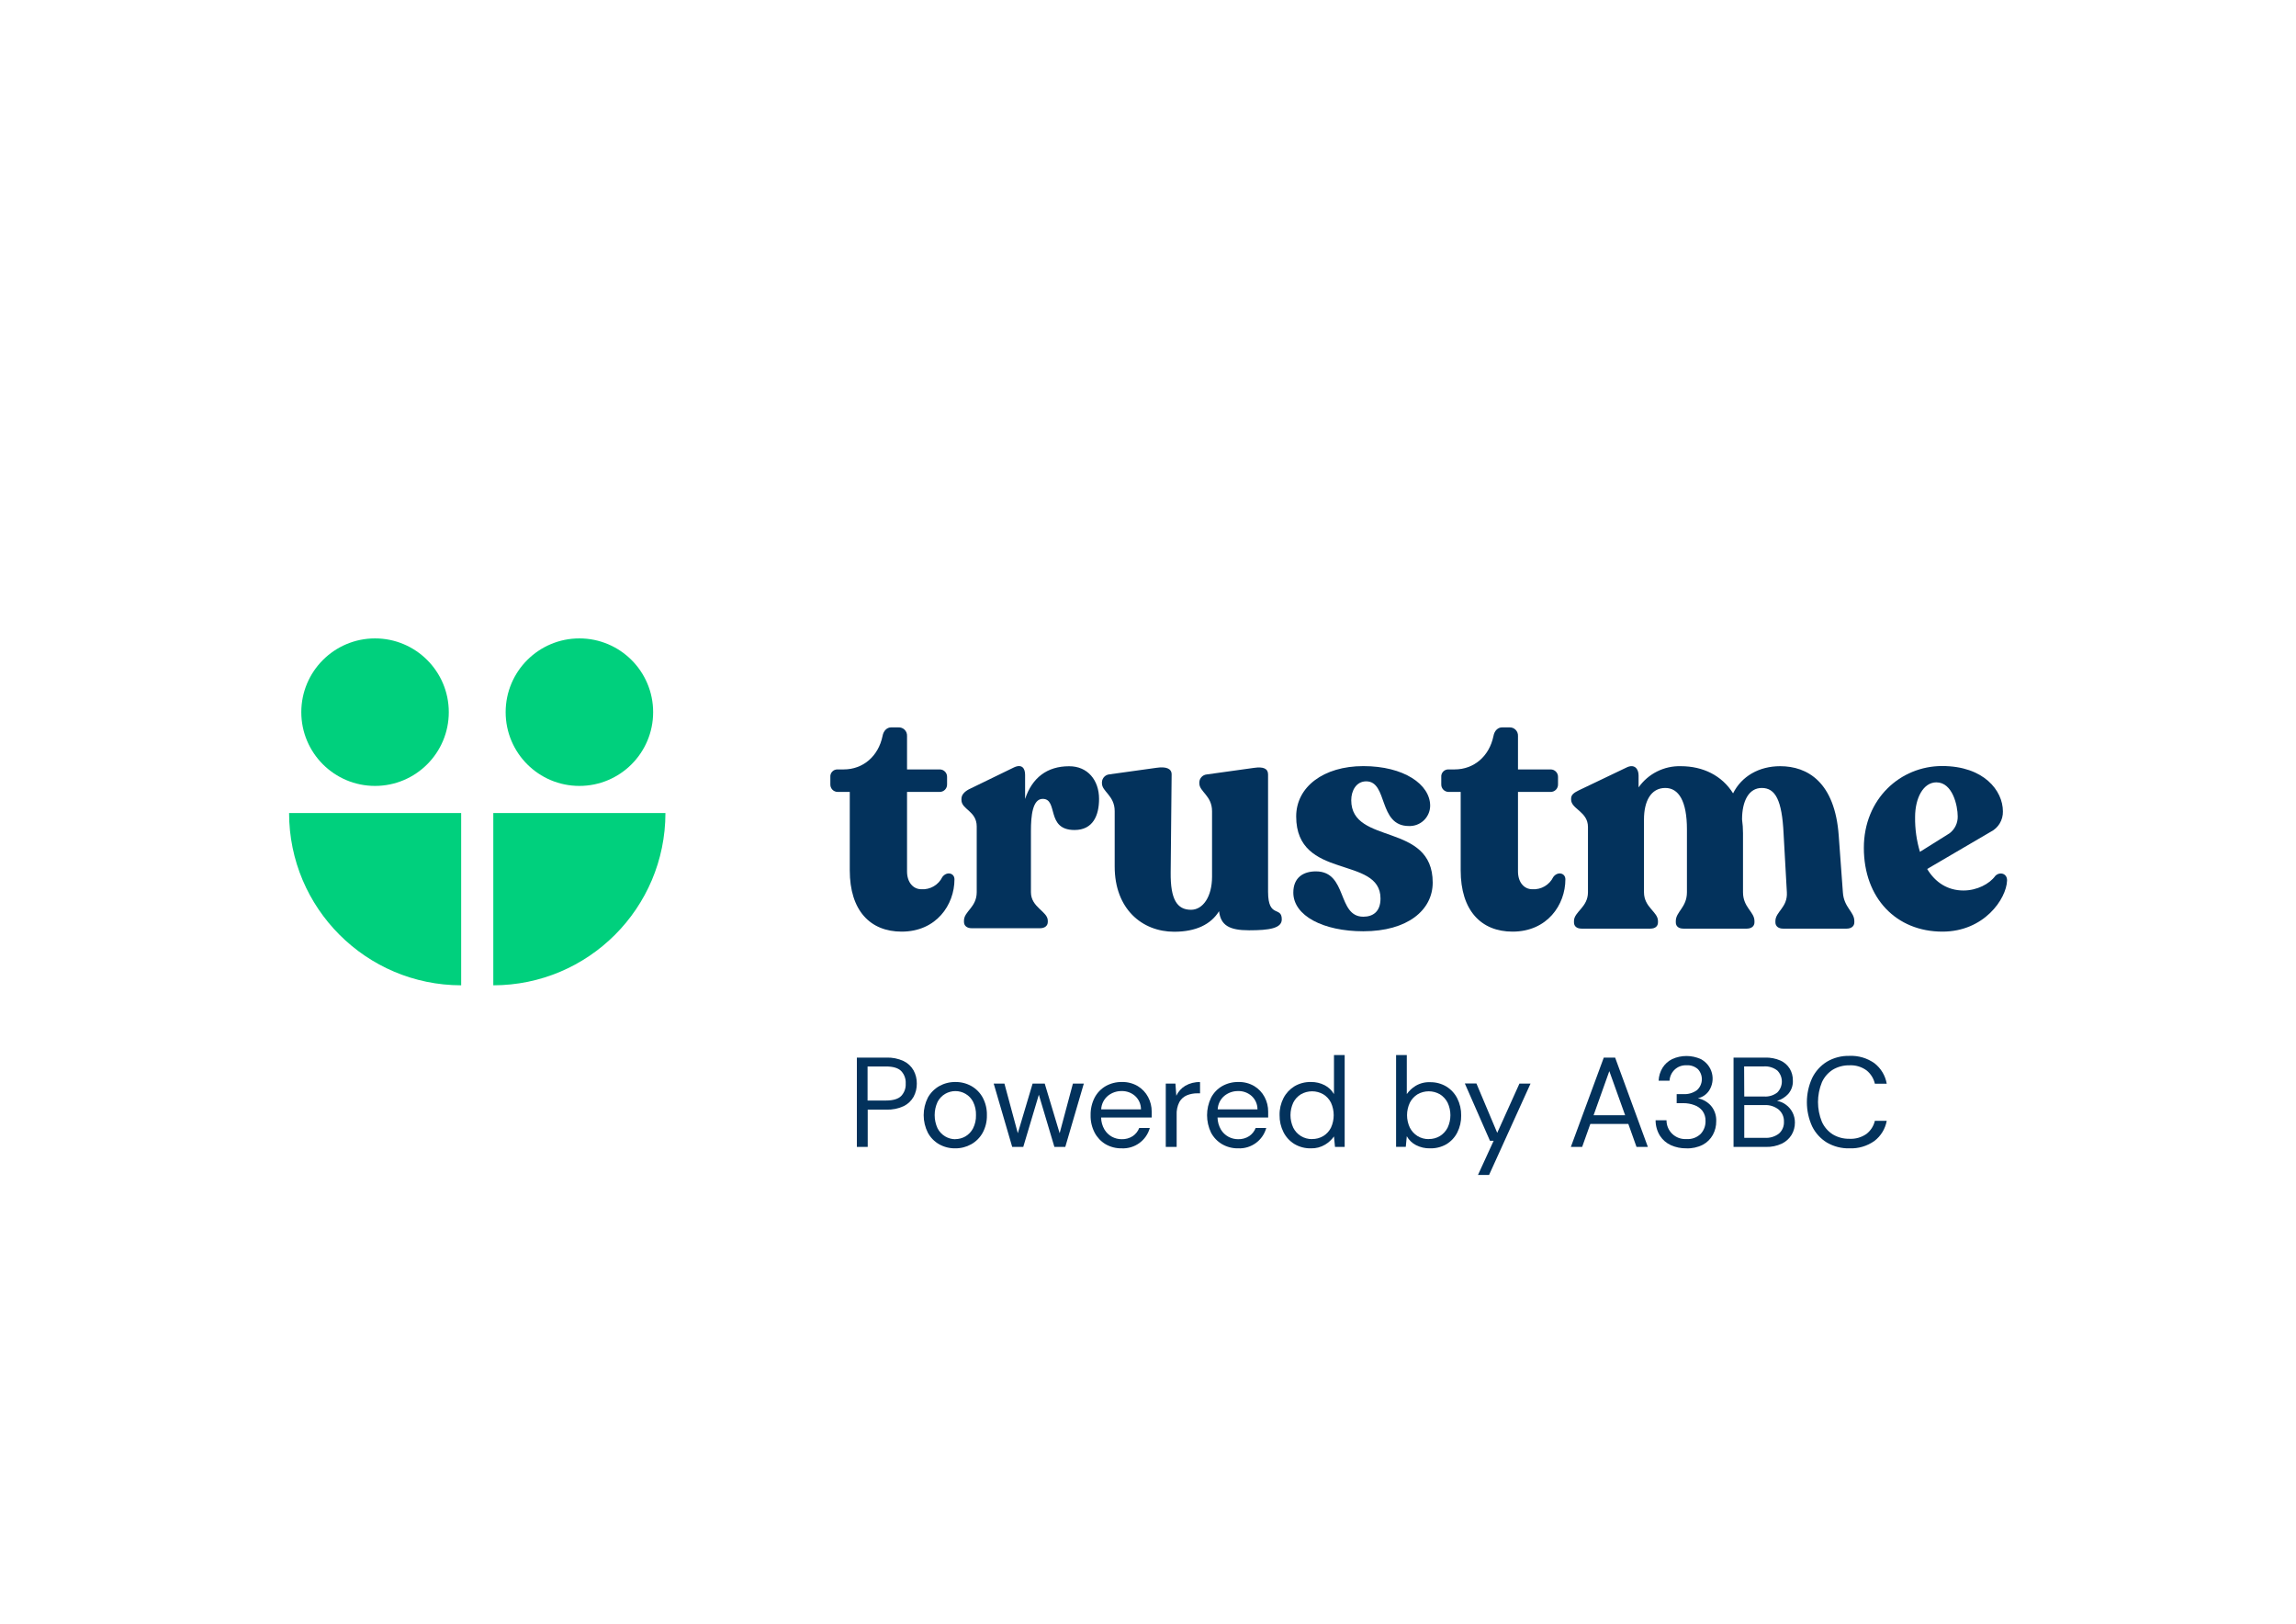
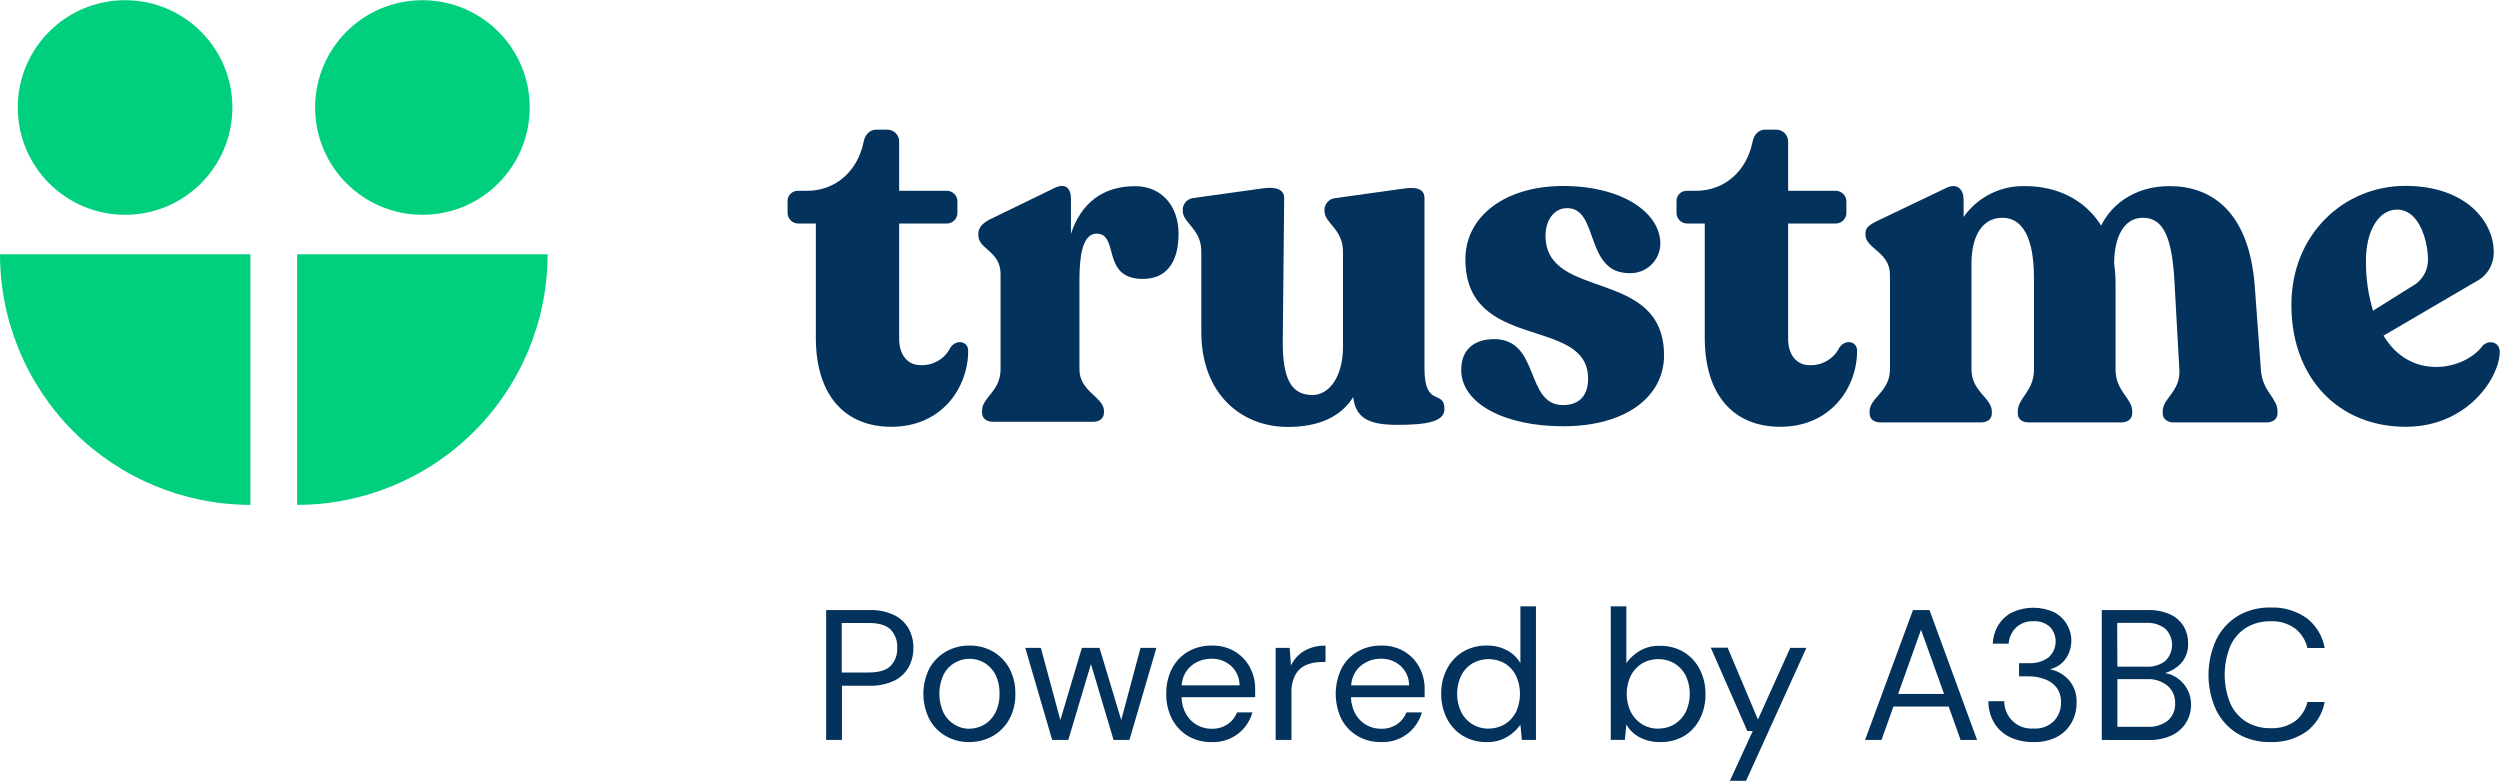
- <svg xmlns="http://www.w3.org/2000/svg" id="Calque_1" data-name="Calque 1" viewBox="0 0 841.89 595.28">
-   <defs>
-     <style>.cls-1{fill:#03325c;}.cls-2{fill:#00d07d;}</style>
-   </defs>
-   <path class="cls-1" d="M311.59,319.09V290.33h-4.44a2.69,2.69,0,0,1-2.68-2.79v-2.67a2.57,2.57,0,0,1,2.68-2.79h2.22c7.12,0,12.72-4.85,14.24-12.25.35-1.95,1.63-3.16,3.15-3.16h2.68a3,3,0,0,1,3.15,3.16v12.25h12a2.69,2.69,0,0,1,2.68,2.79v2.67a2.69,2.69,0,0,1-2.68,2.79h-12v29.13c0,4.12,2.33,6.55,5.25,6.55a8,8,0,0,0,7.7-4.49c1.64-2.18,4.44-1.45,4.44.85,0,9.35-6.65,19.18-19.37,19.18C319.05,341.55,311.59,333.78,311.59,319.09Z" />
-   <path class="cls-1" d="M403,292.88c0,6.07-2.22,11.41-9,11.41-10.62,0-5.83-11.41-11.67-11.41-3.73,0-4.31,6.31-4.31,11.65v22.58c0,5.58,6.18,7,6.18,10.43V338c0,1.45-1.17,2.3-2.8,2.3H356.27c-1.63,0-2.8-.85-2.8-2.3v-.49c0-3.4,4.67-4.85,4.67-10.43V303c0-5.71-5.6-6.19-5.6-9.71v-.37c0-1.45.93-2.55,2.68-3.52l16.46-8c3-1.46,4.2.24,4.2,2.66v8.86c2.56-7.76,8.05-12,16.1-12C398.86,280.87,403,286.09,403,292.88Z" />
-   <path class="cls-1" d="M470,337.06c0,3.27-4.55,4-12,4-7.24,0-10.39-1.82-11-7-3,4.86-8.52,7.53-16.45,7.53-11.79,0-21.82-8.38-21.82-23.91V297.37c0-5.7-4.67-7.16-4.67-10.19v-.49a3,3,0,0,1,2.68-2.79l17.39-2.42c3.38-.49,5.48.24,5.48,2.42l-.35,35.92c-.11,9.95,2.34,13.72,7.47,13.72,4.32,0,7.7-4.74,7.7-12.14v-24c0-5.7-4.66-7.16-4.66-10.19v-.49a3,3,0,0,1,2.68-2.79l17.39-2.42c3.38-.49,5.13.24,5.13,2.42V327C465,336.81,470,332.08,470,337.06Z" />
-   <path class="cls-1" d="M474.23,327.23c0-5.47,3.62-7.77,8.28-7.77,11.67,0,7.71,16.62,17.39,16.62,3.5,0,6.3-1.82,6.3-6.67,0-15.9-30.92-6.55-30.92-30.09,0-10.81,10-18.45,24.62-18.45,14.82,0,24.51,6.67,24.51,14.56a7.51,7.51,0,0,1-7.82,7.4c-11.32,0-7.59-16.38-15.64-16.38-3.62,0-5.48,3.4-5.48,6.92,0,16.62,29.87,7.89,29.87,30.21,0,10.08-9.22,17.84-25.44,17.84C485.2,341.42,474.23,335.72,474.23,327.23Z" />
-   <path class="cls-1" d="M535.6,319.09V290.33h-4.43a2.7,2.7,0,0,1-2.69-2.79v-2.67a2.57,2.57,0,0,1,2.69-2.79h2.22c7.11,0,12.71-4.85,14.23-12.25.35-1.95,1.63-3.16,3.15-3.16h2.68a3,3,0,0,1,3.16,3.16v12.25h12a2.7,2.7,0,0,1,2.68,2.79v2.67a2.69,2.69,0,0,1-2.68,2.79h-12v29.13c0,4.12,2.33,6.55,5.25,6.55a8,8,0,0,0,7.7-4.49c1.63-2.18,4.43-1.45,4.43.85,0,9.35-6.65,19.18-19.37,19.18C543.07,341.55,535.6,333.78,535.6,319.09Z" />
-   <path class="cls-1" d="M679.94,337.66v.49c0,1.45-1.17,2.3-2.8,2.3H653.8c-1.63,0-2.8-.85-2.8-2.3v-.49c0-3.4,4.55-5,4.2-10.55L654,305.63c-.58-12.26-3-16.75-8-16.75-4.78,0-7.23,4.85-7.23,11.53a36.54,36.54,0,0,1,.35,5.09v21.61c0,5.58,4.2,7.15,4.2,10.55v.49c0,1.45-1.17,2.3-2.8,2.3H617.28c-1.75,0-2.8-.85-2.8-2.3v-.49c0-3.4,4.08-5,4.08-10.55V304.05c0-10.32-3-15.17-7.93-15.17-5.37,0-7.82,5-7.82,11.53v26.7c0,5.58,5.13,7.15,5.13,10.55v.49c0,1.45-1.05,2.3-2.8,2.3h-25.2c-1.75,0-2.8-.85-2.8-2.3v-.49c0-3.4,5.13-5,5.13-10.55V303.2c0-5.7-6.18-6.56-6.18-10.07v-.37c0-1.45,1.16-2.18,2.8-3l17.5-8.37c2.92-1.46,4.44.48,4.44,2.91v4.37a18.34,18.34,0,0,1,15.51-7.77c8.06,0,15.06,3.4,19.14,9.95,3.15-6.31,9.57-9.95,17.27-9.95,10,0,20.07,5.82,21.47,25.48l1.52,20.76C676.09,332.69,679.94,334.26,679.94,337.66Z" />
-   <path class="cls-1" d="M735.94,322.86c-.24,6.67-8.4,18.69-23.69,18.69-16.92,0-28.82-12.26-28.82-30.71,0-18,13.42-30,28.7-30s22.29,9,22.29,16.63a8.16,8.16,0,0,1-4.55,7.52l-23.22,13.59c3,5,7.58,7.89,13.3,7.89,5,0,9.57-2.43,11.67-5.34C733.25,319.46,736.05,320.19,735.94,322.86Zm-33.72-23.3A42.29,42.29,0,0,0,704,312.3l10.85-6.8a7.55,7.55,0,0,0,3-6.18c0-3.89-1.86-12.5-7.82-12.5C705.25,286.82,702.22,292.52,702.22,299.56Z" />
-   <circle class="cls-2" cx="137.52" cy="261.09" r="27.04" />
-   <path class="cls-2" d="M169.1,361.23V298.08H106A63.19,63.19,0,0,0,169.1,361.23Z" />
-   <circle class="cls-2" cx="212.45" cy="261.09" r="27.04" />
-   <path class="cls-2" d="M180.88,361.23V298.08H244A63.19,63.19,0,0,1,180.88,361.23Z" />
-   <path class="cls-1" d="M314.19,420.47V387.73H325a13.9,13.9,0,0,1,6.31,1.26,8.42,8.42,0,0,1,3.67,3.42,9.78,9.78,0,0,1,1.19,4.86,9.91,9.91,0,0,1-1.17,4.82,8.44,8.44,0,0,1-3.64,3.44,13.92,13.92,0,0,1-6.36,1.28h-6.83v13.66Zm3.93-17h6.73q3.93,0,5.59-1.66a6.13,6.13,0,0,0,1.66-4.56,6.19,6.19,0,0,0-1.66-4.6q-1.67-1.67-5.59-1.66h-6.73Z" />
-   <path class="cls-1" d="M350.25,421a11.66,11.66,0,0,1-5.9-1.5,10.78,10.78,0,0,1-4.13-4.23,14.28,14.28,0,0,1,0-12.86,11,11,0,0,1,4.18-4.23,11.81,11.81,0,0,1,5.92-1.5,11.62,11.62,0,0,1,5.89,1.5,10.8,10.8,0,0,1,4.14,4.23,13.06,13.06,0,0,1,1.52,6.43,12.86,12.86,0,0,1-1.54,6.43,10.92,10.92,0,0,1-4.19,4.23A11.75,11.75,0,0,1,350.25,421Zm0-3.37a7.51,7.51,0,0,0,3.74-1,7.33,7.33,0,0,0,2.8-2.95,10,10,0,0,0,1.08-4.86,10.22,10.22,0,0,0-1.05-4.86,7.12,7.12,0,0,0-2.79-2.95,7.39,7.39,0,0,0-3.69-1,7.49,7.49,0,0,0-3.74,1,7.29,7.29,0,0,0-2.81,2.95,11.57,11.57,0,0,0,0,9.72,7.44,7.44,0,0,0,2.79,2.95A7.26,7.26,0,0,0,350.25,417.66Z" />
-   <path class="cls-1" d="M371.15,420.47l-6.78-23.2h3.93l4.91,18.19,5.42-18.19h4.45l5.47,18.19,4.86-18.19h4l-6.79,23.2h-4l-5.7-19.13-5.71,19.13Z" />
-   <path class="cls-1" d="M411.28,421a11.42,11.42,0,0,1-5.9-1.52,10.76,10.76,0,0,1-4-4.23,13.28,13.28,0,0,1-1.48-6.41,13.5,13.5,0,0,1,1.45-6.38,10.53,10.53,0,0,1,4.05-4.26,11.69,11.69,0,0,1,6-1.52,10.88,10.88,0,0,1,5.82,1.52,10.34,10.34,0,0,1,3.77,4,11.27,11.27,0,0,1,1.31,5.33c0,.34,0,.69,0,1s0,.73,0,1.17H403.75a9,9,0,0,0,1.24,4.42,7.3,7.3,0,0,0,2.75,2.64,7.44,7.44,0,0,0,3.54.89,7.06,7.06,0,0,0,4.06-1.12,6.39,6.39,0,0,0,2.39-3h3.88A10.2,10.2,0,0,1,411.28,421Zm0-21a7.86,7.86,0,0,0-5,1.71,6.92,6.92,0,0,0-2.5,5h14.59a6.61,6.61,0,0,0-2.15-4.91A7.18,7.18,0,0,0,411.28,400Z" />
-   <path class="cls-1" d="M427.46,420.47v-23.2H431l.33,4.44a8.39,8.39,0,0,1,3.27-3.64,10.11,10.11,0,0,1,5.43-1.36v4.12H439a9.8,9.8,0,0,0-3.79.72,5.75,5.75,0,0,0-2.76,2.46,9.38,9.38,0,0,0-1,4.77v11.69Z" />
-   <path class="cls-1" d="M454,421a11.38,11.38,0,0,1-5.89-1.52,10.78,10.78,0,0,1-4.05-4.23,14.74,14.74,0,0,1,0-12.79,10.53,10.53,0,0,1,4.05-4.26,11.68,11.68,0,0,1,6-1.52,10.89,10.89,0,0,1,5.83,1.52,10.31,10.31,0,0,1,3.76,4,11.27,11.27,0,0,1,1.31,5.33c0,.34,0,.69,0,1s0,.73,0,1.17H446.44a9.21,9.21,0,0,0,1.24,4.42,7.26,7.26,0,0,0,2.76,2.64,7.4,7.4,0,0,0,3.53.89,7.09,7.09,0,0,0,4.07-1.12,6.45,6.45,0,0,0,2.39-3h3.88A10.2,10.2,0,0,1,454,421Zm0-21a7.84,7.84,0,0,0-5,1.71,6.89,6.89,0,0,0-2.5,5h14.59a6.61,6.61,0,0,0-2.15-4.91A7.19,7.19,0,0,0,454,400Z" />
-   <path class="cls-1" d="M480.67,421a11.35,11.35,0,0,1-6.05-1.59,10.82,10.82,0,0,1-4-4.35,13.35,13.35,0,0,1-1.43-6.27,13.06,13.06,0,0,1,1.45-6.24,11,11,0,0,1,4-4.3,11.42,11.42,0,0,1,6.08-1.57,10.57,10.57,0,0,1,5,1.17,8.48,8.48,0,0,1,3.42,3.27V386.8h3.92v33.67h-3.55l-.37-3.84a10.78,10.78,0,0,1-3.23,3A9.54,9.54,0,0,1,480.67,421Zm.42-3.41a7.81,7.81,0,0,0,4.14-1.1,7.59,7.59,0,0,0,2.81-3.07,11,11,0,0,0,0-9.16,7.59,7.59,0,0,0-2.81-3.07,8.25,8.25,0,0,0-8.23,0,7.56,7.56,0,0,0-2.8,3.07,10.89,10.89,0,0,0,0,9.16,7.56,7.56,0,0,0,2.8,3.07A7.73,7.73,0,0,0,481.09,417.62Z" />
-   <path class="cls-1" d="M524.31,421a10.72,10.72,0,0,1-5.08-1.17,8.11,8.11,0,0,1-3.39-3.27l-.37,3.88h-3.56V386.8h3.93v14.31a10.9,10.9,0,0,1,3.2-3,9.52,9.52,0,0,1,5.31-1.36,11.27,11.27,0,0,1,6,1.59,10.88,10.88,0,0,1,4,4.35,13.47,13.47,0,0,1,1.43,6.27,13.32,13.32,0,0,1-1.43,6.24,10.68,10.68,0,0,1-4,4.3A11.44,11.44,0,0,1,524.31,421Zm-.43-3.41a7.71,7.71,0,0,0,4.12-1.1,7.87,7.87,0,0,0,2.81-3.07,10.79,10.79,0,0,0,0-9.16,7.87,7.87,0,0,0-2.81-3.07,8.25,8.25,0,0,0-8.23,0,7.8,7.8,0,0,0-2.81,3.07,10.7,10.7,0,0,0,0,9.16,7.8,7.8,0,0,0,2.81,3.07A7.68,7.68,0,0,0,523.88,417.62Z" />
-   <path class="cls-1" d="M541.94,430.76l5.75-12.54h-1.36l-9.21-21h4.25L549,415.32l8.14-18.05h4.07l-15.2,33.49Z" />
-   <path class="cls-1" d="M576,420.47l12.07-32.74h4.16l12,32.74h-4.16l-3-8.42H583.14l-3,8.42Zm8.33-11.6H595.9l-5.8-16.18Z" />
-   <path class="cls-1" d="M618.35,421a13.47,13.47,0,0,1-5.66-1.15,9.43,9.43,0,0,1-4-3.43,10.67,10.67,0,0,1-1.62-5.71h4a6.86,6.86,0,0,0,7.34,6.88,6.72,6.72,0,0,0,5.22-1.92,6.66,6.66,0,0,0,1.75-4.63,6,6,0,0,0-1.1-3.74,6.42,6.42,0,0,0-3-2.15,11.24,11.24,0,0,0-4-.71H614.8v-3.32h2.43a7.71,7.71,0,0,0,5-1.45,5.41,5.41,0,0,0,.37-7.69,5.74,5.74,0,0,0-4.23-1.43A5.91,5.91,0,0,0,614,392.2a6.1,6.1,0,0,0-1.82,4h-4a9.77,9.77,0,0,1,1.43-4.72,8.75,8.75,0,0,1,3.53-3.2,12.71,12.71,0,0,1,10.5,0,8.08,8.08,0,0,1,3,11.62,6.69,6.69,0,0,1-4.07,2.74,8.74,8.74,0,0,1,4.82,2.76,8.22,8.22,0,0,1,1.91,5.66,10.16,10.16,0,0,1-1.24,5,9.08,9.08,0,0,1-3.67,3.62A12.17,12.17,0,0,1,618.35,421Z" />
-   <path class="cls-1" d="M635.65,420.47V387.73h11.51a13.18,13.18,0,0,1,5.73,1.1,7.72,7.72,0,0,1,3.39,3,8.17,8.17,0,0,1,1.12,4.24,7,7,0,0,1-1.71,5,9,9,0,0,1-4.09,2.53,7.61,7.61,0,0,1,3.32,1.45,8,8,0,0,1,3.23,6.5,8.64,8.64,0,0,1-1.22,4.51,8.55,8.55,0,0,1-3.6,3.23,12.92,12.92,0,0,1-5.8,1.19ZM639.58,402h7.3a7.08,7.08,0,0,0,4.81-1.47,5.7,5.7,0,0,0,0-8.07,7.23,7.23,0,0,0-5-1.49h-7.16Zm0,15.15h7.53a7.73,7.73,0,0,0,5.19-1.56,5.46,5.46,0,0,0,1.83-4.38,5.54,5.54,0,0,0-1.92-4.41,7.65,7.65,0,0,0-5.19-1.66h-7.44Z" />
-   <path class="cls-1" d="M678.16,421a15.6,15.6,0,0,1-8.3-2.13,14.39,14.39,0,0,1-5.4-5.94,21.31,21.31,0,0,1,0-17.68,14.57,14.57,0,0,1,5.4-6,15.52,15.52,0,0,1,8.3-2.15,14.73,14.73,0,0,1,9.15,2.69,12.11,12.11,0,0,1,4.51,7.51h-4.35a8.74,8.74,0,0,0-3.06-4.89,9.77,9.77,0,0,0-6.25-1.85,11.47,11.47,0,0,0-6.12,1.61,10.61,10.61,0,0,0-4,4.63,19.12,19.12,0,0,0,0,14.46,10.61,10.61,0,0,0,4,4.63,11.47,11.47,0,0,0,6.12,1.61,9.94,9.94,0,0,0,6.25-1.8,8.51,8.51,0,0,0,3.06-4.8h4.35a12,12,0,0,1-4.51,7.39A14.79,14.79,0,0,1,678.16,421Z" />
+ <svg xmlns="http://www.w3.org/2000/svg" width="630" height="197" viewBox="0 0 630 197" fill="none">
+   <path d="M205.59 85.09V56.33H201.15C200.789 56.329 200.432 56.255 200.1 56.113C199.768 55.971 199.468 55.764 199.218 55.504C198.968 55.243 198.773 54.935 198.645 54.598C198.516 54.261 198.457 53.901 198.47 53.54V50.87C198.438 50.505 198.485 50.137 198.607 49.792C198.729 49.447 198.923 49.131 199.177 48.867C199.431 48.603 199.738 48.396 200.078 48.26C200.419 48.124 200.784 48.063 201.15 48.08H203.37C210.49 48.08 216.09 43.23 217.61 35.83C217.96 33.88 219.24 32.67 220.76 32.67H223.44C223.86 32.648 224.28 32.715 224.673 32.867C225.066 33.018 225.422 33.25 225.719 33.548C226.016 33.846 226.247 34.203 226.397 34.596C226.547 34.989 226.613 35.41 226.59 35.83V48.08H238.59C238.951 48.081 239.308 48.155 239.64 48.297C239.972 48.439 240.272 48.646 240.522 48.907C240.772 49.167 240.967 49.475 241.096 49.812C241.224 50.15 241.284 50.509 241.27 50.87V53.54C241.284 53.901 241.224 54.261 241.096 54.598C240.967 54.935 240.772 55.243 240.522 55.504C240.272 55.764 239.972 55.971 239.64 56.113C239.308 56.255 238.951 56.329 238.59 56.33H226.59V85.46C226.59 89.58 228.92 92.01 231.84 92.01C233.424 92.11 235.002 91.736 236.373 90.937C237.745 90.137 238.847 88.948 239.54 87.52C241.18 85.34 243.98 86.07 243.98 88.37C243.98 97.72 237.33 107.55 224.61 107.55C213.05 107.55 205.59 99.78 205.59 85.09Z" fill="#03325C" />
+   <path d="M297 58.88C297 64.95 294.78 70.29 288 70.29C277.38 70.29 282.17 58.88 276.33 58.88C272.6 58.88 272.02 65.19 272.02 70.53V93.11C272.02 98.69 278.2 100.11 278.2 103.54V104C278.2 105.45 277.03 106.3 275.4 106.3H250.27C248.64 106.3 247.47 105.45 247.47 104V103.51C247.47 100.11 252.14 98.66 252.14 93.08V69C252.14 63.29 246.54 62.81 246.54 59.29V58.92C246.54 57.47 247.47 56.37 249.22 55.4L265.68 47.4C268.68 45.94 269.88 47.64 269.88 50.06V58.92C272.44 51.16 277.93 46.92 285.98 46.92C292.86 46.87 297 52.09 297 58.88Z" fill="#03325C" />
+   <path d="M364 103.06C364 106.33 359.45 107.06 352 107.06C344.76 107.06 341.61 105.24 341 100.06C338 104.92 332.48 107.59 324.55 107.59C312.76 107.59 302.73 99.21 302.73 83.68V63.37C302.73 57.67 298.06 56.21 298.06 53.18V52.69C298.106 51.983 298.4 51.316 298.89 50.805C299.381 50.294 300.036 49.974 300.74 49.9L318.13 47.48C321.51 46.99 323.61 47.72 323.61 49.9L323.26 85.82C323.15 95.77 325.6 99.54 330.73 99.54C335.05 99.54 338.43 94.8 338.43 87.4V63.4C338.43 57.7 333.77 56.24 333.77 53.21V52.72C333.816 52.013 334.11 51.346 334.6 50.835C335.091 50.325 335.746 50.004 336.45 49.93L353.84 47.51C357.22 47.02 358.97 47.75 358.97 49.93V93C359 102.81 364 98.08 364 103.06Z" fill="#03325C" />
+   <path d="M368.23 93.23C368.23 87.76 371.85 85.46 376.51 85.46C388.18 85.46 384.22 102.08 393.9 102.08C397.4 102.08 400.2 100.26 400.2 95.41C400.2 79.51 369.28 88.86 369.28 65.32C369.28 54.51 379.28 46.87 393.9 46.87C408.72 46.87 418.41 53.54 418.41 61.43C418.396 62.434 418.181 63.424 417.778 64.343C417.375 65.263 416.792 66.091 416.063 66.781C415.334 67.471 414.474 68.008 413.534 68.36C412.594 68.712 411.593 68.872 410.59 68.83C399.27 68.83 403 52.45 394.95 52.45C391.33 52.45 389.47 55.85 389.47 59.37C389.47 75.99 419.34 67.26 419.34 89.58C419.34 99.66 410.12 107.42 393.9 107.42C379.2 107.42 368.23 101.72 368.23 93.23Z" fill="#03325C" />
+   <path d="M429.6 85.09V56.33H425.17C424.809 56.329 424.451 56.255 424.119 56.113C423.786 55.971 423.486 55.764 423.235 55.504C422.984 55.244 422.788 54.936 422.658 54.599C422.528 54.261 422.468 53.901 422.48 53.54V50.87C422.448 50.504 422.495 50.136 422.617 49.789C422.74 49.443 422.935 49.127 423.19 48.863C423.445 48.599 423.754 48.392 424.095 48.257C424.437 48.122 424.803 48.062 425.17 48.08H427.39C434.5 48.08 440.1 43.23 441.62 35.83C441.97 33.88 443.25 32.67 444.77 32.67H447.45C447.871 32.647 448.292 32.713 448.686 32.863C449.08 33.014 449.438 33.246 449.736 33.544C450.034 33.842 450.266 34.2 450.417 34.594C450.567 34.988 450.633 35.409 450.61 35.83V48.08H462.61C462.971 48.083 463.327 48.157 463.658 48.3C463.989 48.442 464.289 48.65 464.539 48.91C464.788 49.17 464.984 49.477 465.113 49.814C465.242 50.151 465.302 50.51 465.29 50.87V53.54C465.303 53.901 465.244 54.261 465.115 54.598C464.987 54.935 464.792 55.243 464.542 55.504C464.292 55.764 463.992 55.971 463.66 56.113C463.328 56.255 462.971 56.329 462.61 56.33H450.61V85.46C450.61 89.58 452.94 92.01 455.86 92.01C457.444 92.11 459.022 91.736 460.393 90.937C461.764 90.137 462.867 88.948 463.56 87.52C465.19 85.34 467.99 86.07 467.99 88.37C467.99 97.72 461.34 107.55 448.62 107.55C437.07 107.55 429.6 99.78 429.6 85.09Z" fill="#03325C" />
+   <path d="M573.94 103.66V104.15C573.94 105.6 572.77 106.45 571.14 106.45H547.8C546.17 106.45 545 105.6 545 104.15V103.66C545 100.26 549.55 98.66 549.2 93.11L548 71.63C547.42 59.37 545 54.88 540 54.88C535.22 54.88 532.77 59.73 532.77 66.41C533.005 68.097 533.122 69.797 533.12 71.5V93.11C533.12 98.69 537.32 100.26 537.32 103.66V104.15C537.32 105.6 536.15 106.45 534.52 106.45H511.28C509.53 106.45 508.48 105.6 508.48 104.15V103.66C508.48 100.26 512.56 98.66 512.56 93.11V70.05C512.56 59.73 509.56 54.88 504.63 54.88C499.26 54.88 496.81 59.88 496.81 66.41V93.11C496.81 98.69 501.94 100.26 501.94 103.66V104.15C501.94 105.6 500.89 106.45 499.14 106.45H473.94C472.19 106.45 471.14 105.6 471.14 104.15V103.66C471.14 100.26 476.27 98.66 476.27 93.11V69.2C476.27 63.5 470.09 62.64 470.09 59.13V58.76C470.09 57.31 471.25 56.58 472.89 55.76L490.39 47.39C493.31 45.93 494.83 47.87 494.83 50.3V54.67C496.573 52.196 498.902 50.191 501.608 48.835C504.314 47.48 507.314 46.815 510.34 46.9C518.4 46.9 525.4 50.3 529.48 56.85C532.63 50.54 539.05 46.9 546.75 46.9C556.75 46.9 566.82 52.72 568.22 72.38L569.74 93.14C570.09 98.69 573.94 100.26 573.94 103.66Z" fill="#03325C" />
+   <path d="M629.94 88.86C629.7 95.53 621.54 107.55 606.25 107.55C589.33 107.55 577.43 95.29 577.43 76.84C577.43 58.84 590.85 46.84 606.13 46.84C621.41 46.84 628.42 55.84 628.42 63.47C628.458 65.027 628.05 66.562 627.244 67.895C626.438 69.227 625.267 70.301 623.87 70.99L600.65 84.58C603.65 89.58 608.23 92.47 613.95 92.47C618.95 92.47 623.52 90.04 625.62 87.13C627.25 85.46 630.05 86.19 629.94 88.86ZM596.22 65.56C596.16 69.872 596.761 74.169 598 78.3L608.85 71.5C609.803 70.78 610.572 69.845 611.094 68.771C611.615 67.697 611.874 66.514 611.85 65.32C611.85 61.43 609.99 52.82 604.03 52.82C599.25 52.82 596.22 58.52 596.22 65.56Z" fill="#03325C" />
+   <path d="M31.52 54.13C46.454 54.13 58.56 42.024 58.56 27.09C58.56 12.156 46.454 0.05 31.52 0.05C16.586 0.05 4.48 12.156 4.48 27.09C4.48 42.024 16.586 54.13 31.52 54.13Z" fill="#00D07D" />
+   <path d="M63.1 127.23V64.08H0C0.011 80.817 6.66 96.865 18.49 108.705C30.32 120.544 46.364 127.206 63.1 127.23Z" fill="#00D07D" />
+   <path d="M106.45 54.13C121.384 54.13 133.49 42.024 133.49 27.09C133.49 12.156 121.384 0.05 106.45 0.05C91.516 0.05 79.41 12.156 79.41 27.09C79.41 42.024 91.516 54.13 106.45 54.13Z" fill="#00D07D" />
+   <path d="M74.88 127.23V64.08H138C137.989 80.82 131.337 96.872 119.503 108.712C107.668 120.551 91.62 127.212 74.88 127.23Z" fill="#00D07D" />
+   <path d="M208.19 186.47V153.73H219C221.173 153.651 223.334 154.082 225.31 154.99C226.852 155.731 228.133 156.924 228.98 158.41C229.791 159.899 230.201 161.574 230.17 163.27C230.195 164.95 229.792 166.608 229 168.09C228.163 169.578 226.893 170.778 225.36 171.53C223.37 172.452 221.191 172.89 219 172.81H212.17V186.47H208.19ZM212.12 169.47H218.85C221.47 169.47 223.333 168.917 224.44 167.81C225.012 167.203 225.455 166.485 225.74 165.701C226.026 164.917 226.148 164.083 226.1 163.25C226.15 162.411 226.029 161.57 225.743 160.779C225.458 159.988 225.015 159.264 224.44 158.65C223.327 157.537 221.463 156.983 218.85 156.99H212.12V169.47Z" fill="#03325C" />
+   <path d="M244.25 187C242.185 187.031 240.149 186.514 238.35 185.5C236.606 184.502 235.176 183.037 234.22 181.27C233.214 179.276 232.69 177.074 232.69 174.84C232.69 172.607 233.214 170.404 234.22 168.41C235.199 166.643 236.645 165.18 238.4 164.18C240.208 163.17 242.249 162.652 244.32 162.68C246.382 162.649 248.415 163.166 250.21 164.18C251.957 165.177 253.391 166.642 254.35 168.41C255.399 170.388 255.923 172.602 255.87 174.84C255.926 177.081 255.395 179.298 254.33 181.27C253.352 183.041 251.902 184.505 250.14 185.5C248.342 186.508 246.311 187.025 244.25 187ZM244.25 183.63C245.563 183.629 246.852 183.285 247.99 182.63C249.183 181.931 250.154 180.908 250.79 179.68C251.554 178.177 251.925 176.505 251.87 174.82C251.925 173.138 251.565 171.469 250.82 169.96C250.196 168.727 249.227 167.702 248.03 167.01C246.909 166.359 245.636 166.014 244.34 166.01C243.027 166.01 241.737 166.355 240.6 167.01C239.402 167.706 238.427 168.73 237.79 169.96C237.085 171.483 236.72 173.142 236.72 174.82C236.72 176.499 237.085 178.157 237.79 179.68C238.429 180.903 239.394 181.924 240.58 182.63C241.69 183.294 242.957 183.65 244.25 183.66V183.63Z" fill="#03325C" />
+   <path d="M265.15 186.47L258.37 163.27H262.3L267.21 181.46L272.63 163.27H277.08L282.55 181.46L287.41 163.27H291.41L284.62 186.47H280.62L274.92 167.34L269.21 186.47H265.15Z" fill="#03325C" />
+   <path d="M305.28 187C303.212 187.037 301.173 186.512 299.38 185.48C297.683 184.464 296.299 183.001 295.38 181.25C294.357 179.271 293.848 177.067 293.9 174.84C293.853 172.627 294.351 170.436 295.35 168.46C296.268 166.684 297.673 165.207 299.4 164.2C301.227 163.164 303.3 162.638 305.4 162.68C307.444 162.63 309.462 163.157 311.22 164.2C312.815 165.169 314.117 166.551 314.99 168.2C315.859 169.842 316.309 171.673 316.3 173.53C316.3 173.87 316.3 174.22 316.3 174.53C316.3 174.84 316.3 175.26 316.3 175.7H297.75C297.774 177.256 298.202 178.779 298.99 180.12C299.657 181.228 300.606 182.139 301.74 182.76C302.828 183.346 304.045 183.652 305.28 183.65C306.716 183.698 308.132 183.308 309.34 182.53C310.425 181.798 311.259 180.751 311.73 179.53H315.61C314.993 181.763 313.633 183.72 311.756 185.078C309.878 186.435 307.594 187.113 305.28 187ZM305.28 166C303.466 165.976 301.699 166.58 300.28 167.71C299.539 168.324 298.933 169.085 298.503 169.946C298.072 170.807 297.826 171.749 297.78 172.71H312.37C312.374 171.787 312.185 170.873 311.815 170.027C311.445 169.182 310.902 168.423 310.22 167.8C308.86 166.597 307.095 165.954 305.28 166Z" fill="#03325C" />
+   <path d="M321.46 186.47V163.27H325L325.33 167.71C326.034 166.199 327.173 164.931 328.6 164.07C330.246 163.114 332.128 162.643 334.03 162.71V166.83H333C331.701 166.816 330.413 167.061 329.21 167.55C328.044 168.044 327.074 168.908 326.45 170.01C325.702 171.484 325.357 173.13 325.45 174.78V186.47H321.46Z" fill="#03325C" />
+   <path d="M348 187C345.935 187.037 343.899 186.512 342.11 185.48C340.396 184.471 338.994 183.007 338.06 181.25C337.099 179.255 336.601 177.069 336.601 174.855C336.601 172.641 337.099 170.455 338.06 168.46C338.978 166.685 340.383 165.207 342.11 164.2C343.937 163.163 346.01 162.638 348.11 162.68C350.158 162.629 352.178 163.155 353.94 164.2C355.532 165.169 356.831 166.552 357.7 168.2C358.569 169.842 359.019 171.673 359.01 173.53C359.01 173.87 359.01 174.22 359.01 174.53C359.01 174.84 359.01 175.26 359.01 175.7H340.44C340.474 177.255 340.9 178.775 341.68 180.12C342.348 181.231 343.301 182.142 344.44 182.76C345.524 183.346 346.738 183.652 347.97 183.65C349.409 183.699 350.829 183.308 352.04 182.53C353.123 181.796 353.956 180.749 354.43 179.53H358.31C357.693 181.76 356.337 183.714 354.464 185.071C352.59 186.429 350.311 187.109 348 187ZM348 166C346.186 165.974 344.419 166.579 343 167.71C342.257 168.323 341.651 169.084 341.22 169.945C340.79 170.807 340.544 171.748 340.5 172.71H355.09C355.094 171.787 354.905 170.873 354.535 170.028C354.165 169.182 353.621 168.423 352.94 167.8C351.58 166.598 349.815 165.955 348 166Z" fill="#03325C" />
+   <path d="M374.67 187C372.544 187.047 370.448 186.496 368.62 185.41C366.909 184.359 365.524 182.853 364.62 181.06C363.64 179.118 363.149 176.965 363.19 174.79C363.148 172.622 363.646 170.477 364.64 168.55C365.559 166.78 366.942 165.294 368.64 164.25C370.48 163.169 372.586 162.625 374.72 162.68C376.457 162.653 378.175 163.055 379.72 163.85C381.147 164.593 382.333 165.727 383.14 167.12V152.8H387.06V186.47H383.51L383.14 182.63C382.281 183.842 381.182 184.863 379.91 185.63C378.332 186.583 376.512 187.059 374.67 187ZM375.09 183.59C376.546 183.616 377.979 183.235 379.23 182.49C380.434 181.748 381.408 180.685 382.04 179.42C382.698 177.983 383.039 176.421 383.039 174.84C383.039 173.259 382.698 171.697 382.04 170.26C381.408 168.995 380.434 167.931 379.23 167.19C377.978 166.469 376.559 166.09 375.115 166.09C373.671 166.09 372.252 166.469 371 167.19C369.798 167.932 368.828 168.995 368.2 170.26C367.535 171.695 367.19 173.258 367.19 174.84C367.19 176.422 367.535 177.985 368.2 179.42C368.828 180.685 369.798 181.748 371 182.49C372.231 183.241 373.648 183.632 375.09 183.62V183.59Z" fill="#03325C" />
+   <path d="M418.31 187C416.546 187.034 414.801 186.632 413.23 185.83C411.802 185.099 410.622 183.961 409.84 182.56L409.47 186.44H405.91V152.8H409.84V167.11C410.693 165.903 411.781 164.883 413.04 164.11C414.639 163.146 416.485 162.673 418.35 162.75C420.46 162.708 422.538 163.259 424.35 164.34C426.059 165.393 427.444 166.899 428.35 168.69C429.326 170.634 429.817 172.785 429.78 174.96C429.818 177.125 429.327 179.267 428.35 181.2C427.445 182.979 426.059 184.468 424.35 185.5C422.514 186.548 420.423 187.068 418.31 187ZM417.88 183.59C419.33 183.618 420.758 183.237 422 182.49C423.195 181.737 424.166 180.677 424.81 179.42C425.482 177.986 425.83 176.423 425.83 174.84C425.83 173.257 425.482 171.693 424.81 170.26C424.166 169.003 423.195 167.942 422 167.19C420.748 166.469 419.329 166.09 417.885 166.09C416.441 166.09 415.022 166.469 413.77 167.19C412.573 167.94 411.602 169.001 410.96 170.26C410.282 171.691 409.93 173.256 409.93 174.84C409.93 176.424 410.282 177.988 410.96 179.42C411.602 180.679 412.573 181.74 413.77 182.49C415.006 183.247 416.431 183.638 417.88 183.62V183.59Z" fill="#03325C" />
+   <path d="M435.94 196.76L441.69 184.22H440.33L431.12 163.22H435.37L443 181.32L451.14 163.27H455.21L440.01 196.76H435.94Z" fill="#03325C" />
+   <path d="M470 186.47L482.07 153.73H486.23L498.23 186.47H494.07L491.07 178.05H477.14L474.14 186.47H470ZM478.33 174.87H489.9L484.1 158.69L478.33 174.87Z" fill="#03325C" />
+   <path d="M512.35 187C510.402 187.03 508.471 186.638 506.69 185.85C505.058 185.11 503.67 183.92 502.69 182.42C501.621 180.708 501.059 178.728 501.07 176.71H505.07C505.065 177.654 505.255 178.59 505.628 179.457C506.001 180.325 506.549 181.106 507.238 181.752C507.928 182.398 508.743 182.894 509.632 183.211C510.522 183.527 511.468 183.656 512.41 183.59C513.367 183.661 514.328 183.527 515.228 183.195C516.128 182.864 516.947 182.344 517.63 181.67C518.786 180.409 519.413 178.751 519.38 177.04C519.44 175.706 519.053 174.389 518.28 173.3C517.512 172.305 516.469 171.558 515.28 171.15C514.001 170.672 512.645 170.432 511.28 170.44H508.8V167.12H511.23C513.014 167.231 514.782 166.718 516.23 165.67C516.763 165.192 517.196 164.613 517.504 163.966C517.811 163.319 517.987 162.618 518.022 161.902C518.056 161.187 517.948 160.472 517.704 159.799C517.46 159.125 517.085 158.507 516.6 157.98C516.026 157.471 515.356 157.082 514.63 156.837C513.903 156.591 513.135 156.494 512.37 156.55C511.568 156.514 510.766 156.641 510.015 156.925C509.264 157.209 508.578 157.642 508 158.2C506.917 159.261 506.269 160.687 506.18 162.2H502.18C502.245 160.53 502.737 158.905 503.61 157.48C504.468 156.107 505.69 155 507.14 154.28C508.789 153.532 510.579 153.145 512.39 153.145C514.201 153.145 515.991 153.532 517.64 154.28C518.643 154.804 519.525 155.532 520.228 156.418C520.932 157.304 521.441 158.327 521.724 159.423C522.007 160.518 522.057 161.661 521.87 162.776C521.683 163.892 521.264 164.956 520.64 165.9C519.679 167.296 518.225 168.275 516.57 168.64C518.434 169.011 520.126 169.98 521.39 171.4C522.714 172.98 523.396 175.001 523.3 177.06C523.323 178.805 522.896 180.528 522.06 182.06C521.212 183.596 519.937 184.853 518.39 185.68C516.524 186.633 514.443 187.087 512.35 187Z" fill="#03325C" />
+   <path d="M529.65 186.47V153.73H541.16C543.128 153.664 545.086 154.04 546.89 154.83C548.294 155.469 549.475 156.514 550.28 157.83C551.033 159.115 551.42 160.581 551.4 162.07C551.505 163.896 550.891 165.691 549.69 167.07C548.581 168.269 547.167 169.143 545.6 169.6C546.807 169.809 547.946 170.306 548.92 171.05C549.933 171.802 550.753 172.783 551.314 173.913C551.876 175.042 552.162 176.289 552.15 177.55C552.165 179.137 551.743 180.697 550.93 182.06C550.066 183.461 548.816 184.582 547.33 185.29C545.515 186.13 543.529 186.538 541.53 186.48L529.65 186.47ZM533.58 168H540.88C542.609 168.115 544.32 167.592 545.69 166.53C546.221 166.001 546.642 165.372 546.929 164.679C547.216 163.987 547.364 163.245 547.364 162.495C547.364 161.745 547.216 161.003 546.929 160.311C546.642 159.618 546.221 158.99 545.69 158.46C544.267 157.358 542.484 156.827 540.69 156.97H533.53L533.58 168ZM533.58 183.15H541.11C542.971 183.273 544.815 182.719 546.3 181.59C546.915 181.045 547.399 180.368 547.716 179.609C548.033 178.851 548.174 178.031 548.13 177.21C548.162 176.378 548.006 175.549 547.673 174.786C547.341 174.022 546.841 173.344 546.21 172.8C544.742 171.628 542.895 171.038 541.02 171.14H533.58V183.15Z" fill="#03325C" />
+   <path d="M572.16 187C569.249 187.079 566.374 186.341 563.86 184.87C561.533 183.442 559.66 181.382 558.46 178.93C557.195 176.155 556.54 173.14 556.54 170.09C556.54 167.04 557.195 164.025 558.46 161.25C559.659 158.781 561.531 156.702 563.86 155.25C566.37 153.768 569.246 153.023 572.16 153.1C575.424 152.957 578.643 153.903 581.31 155.79C583.698 157.643 585.307 160.322 585.82 163.3H581.47C581.033 161.371 579.954 159.647 578.41 158.41C576.6 157.096 574.394 156.443 572.16 156.56C570.009 156.512 567.889 157.07 566.04 158.17C564.281 159.287 562.89 160.897 562.04 162.8C560.147 167.434 560.147 172.626 562.04 177.26C562.89 179.163 564.281 180.773 566.04 181.89C567.889 182.99 570.009 183.548 572.16 183.5C574.386 183.618 576.588 182.984 578.41 181.7C579.951 180.499 581.031 178.804 581.47 176.9H585.82C585.289 179.839 583.681 182.474 581.31 184.29C578.643 186.18 575.426 187.133 572.16 187Z" fill="#03325C" />
</svg>
